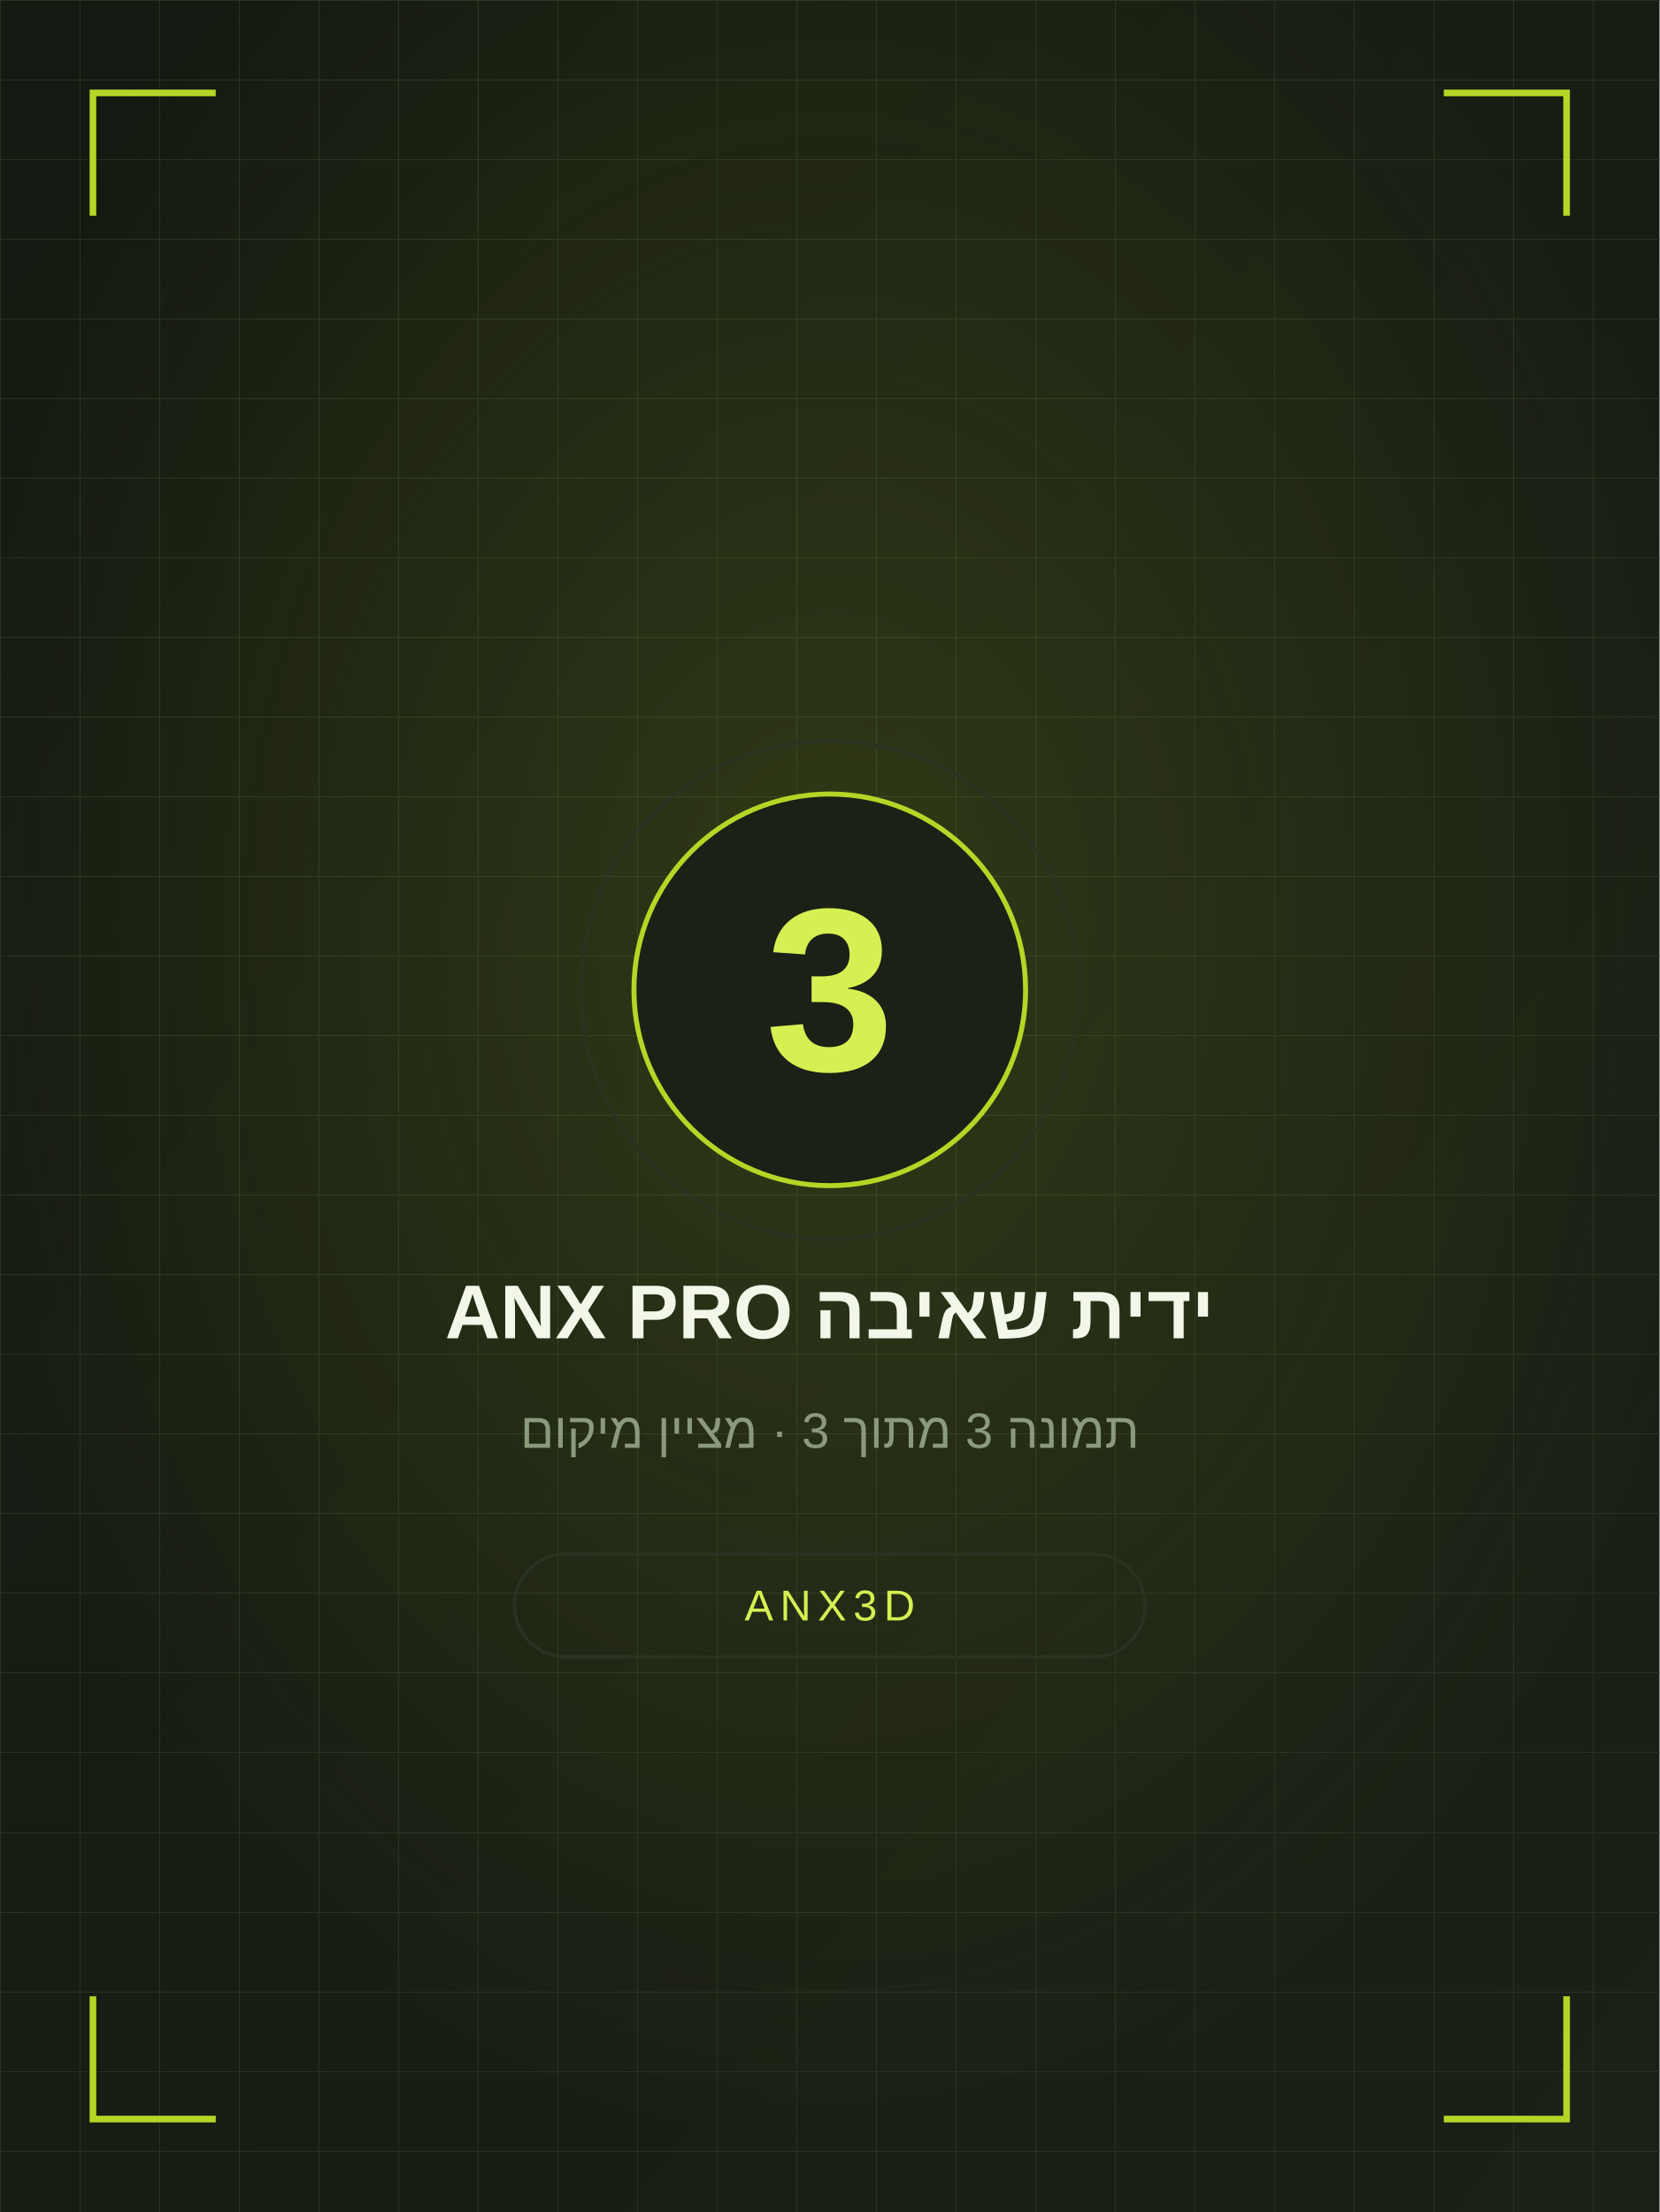
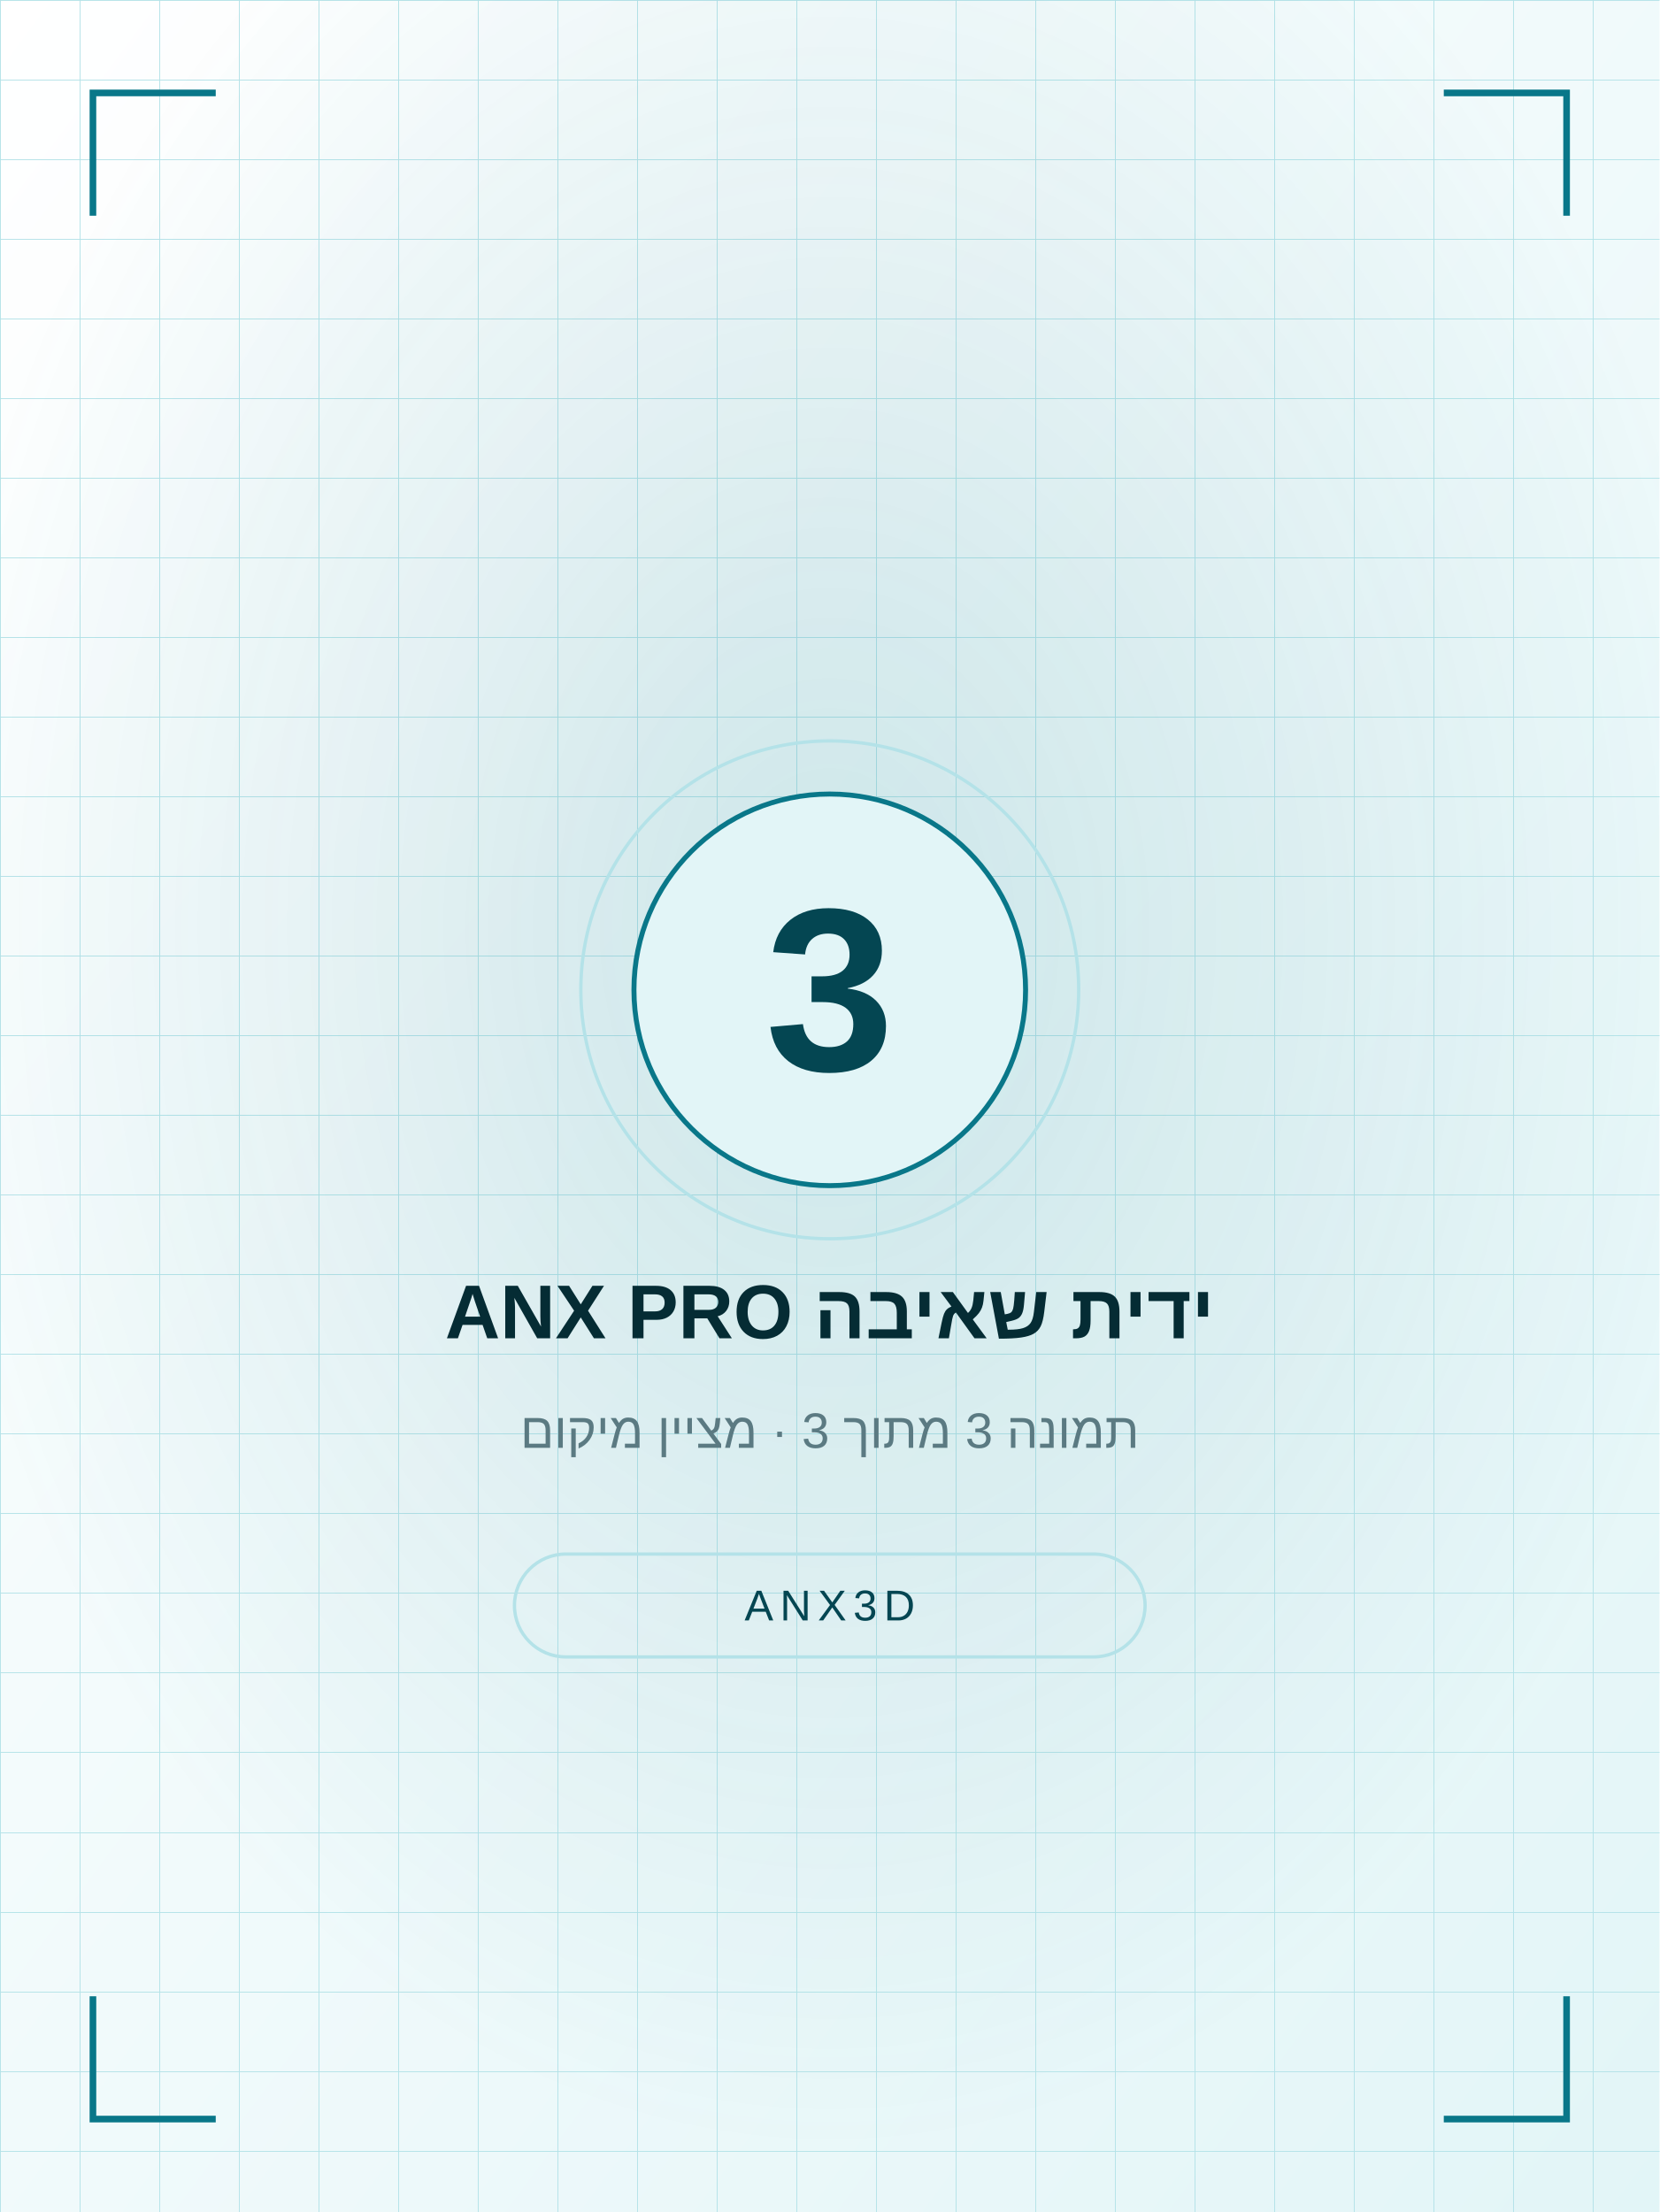
<svg xmlns="http://www.w3.org/2000/svg" width="1000" height="1333" viewBox="0 0 1000 1333" role="img" aria-label="ידית שאיבה ANX PRO — תמונה 3 מתוך 3 (מציין מיקום)">
  <defs>
    <linearGradient id="bg" x1="0" y1="0" x2="1" y2="1">
-       <stop offset="0%" stop-color="#141911" />
-       <stop offset="100%" stop-color="#1b2116" />
+       <stop offset="0%" stop-color="#ffffff" />
+       <stop offset="100%" stop-color="#e2f5f7" />
    </linearGradient>
    <pattern id="grid" width="48" height="48" patternUnits="userSpaceOnUse">
-       <path d="M48 0H0V48" fill="none" stroke="#2a3322" stroke-width="1" />
+       <path d="M48 0H0V48" fill="none" stroke="#b4e2e8" stroke-width="1" />
    </pattern>
    <radialGradient id="glow" cx="50%" cy="42%" r="55%">
-       <stop offset="0%" stop-color="#b4d626" stop-opacity="0.16" />
-       <stop offset="100%" stop-color="#b4d626" stop-opacity="0" />
+       <stop offset="0%" stop-color="#097789" stop-opacity="0.16" />
+       <stop offset="100%" stop-color="#097789" stop-opacity="0" />
    </radialGradient>
  </defs>
  <rect width="1000" height="1333" fill="url(#bg)" />
  <rect width="1000" height="1333" fill="url(#grid)" />
  <rect width="1000" height="1333" fill="url(#glow)" />
-   <path d="M56 128V56h72" fill="none" stroke="#b4d626" stroke-width="4" stroke-linecap="square" />
-   <path d="M872 56h72v72" fill="none" stroke="#b4d626" stroke-width="4" stroke-linecap="square" />
-   <path d="M944 1205v72h-72" fill="none" stroke="#b4d626" stroke-width="4" stroke-linecap="square" />
-   <path d="M128 1277H56v-72" fill="none" stroke="#b4d626" stroke-width="4" stroke-linecap="square" />
-   <circle cx="500" cy="596.5" r="150" fill="none" stroke="#2a3322" stroke-width="2" />
-   <circle cx="500" cy="596.5" r="118" fill="#1b2116" stroke="#b4d626" stroke-width="3" />
-   <text x="500" y="596.5" text-anchor="middle" dominant-baseline="central" font-family="Heebo, Arial, sans-serif" font-size="140" font-weight="700" fill="#d6ef52">3</text>
-   <text x="500" y="806.5" text-anchor="middle" direction="rtl" font-family="Heebo, Arial, sans-serif" font-size="46" font-weight="700" fill="#f2f7ea">ידית שאיבה ANX PRO</text>
-   <text x="500" y="872.5" text-anchor="middle" direction="rtl" font-family="Heebo, Arial, sans-serif" font-size="30" fill="#8b9a7c">תמונה 3 מתוך 3 · מציין מיקום</text>
-   <rect x="310" y="936.5" width="380" height="62" rx="31" fill="none" stroke="#2a3322" stroke-width="2" />
-   <text x="500" y="967.5" text-anchor="middle" dominant-baseline="central" font-family="Heebo, Arial, sans-serif" font-size="26" letter-spacing="4" fill="#d6ef52">ANX3D</text>
+   <path d="M56 128V56h72" fill="none" stroke="#097789" stroke-width="4" stroke-linecap="square" />
+   <path d="M872 56h72v72" fill="none" stroke="#097789" stroke-width="4" stroke-linecap="square" />
+   <path d="M944 1205v72h-72" fill="none" stroke="#097789" stroke-width="4" stroke-linecap="square" />
+   <path d="M128 1277H56v-72" fill="none" stroke="#097789" stroke-width="4" stroke-linecap="square" />
+   <circle cx="500" cy="596.5" r="150" fill="none" stroke="#b4e2e8" stroke-width="2" />
+   <circle cx="500" cy="596.5" r="118" fill="#e2f5f7" stroke="#097789" stroke-width="3" />
+   <text x="500" y="596.5" text-anchor="middle" dominant-baseline="central" font-family="Heebo, Arial, sans-serif" font-size="140" font-weight="700" fill="#044652">3</text>
+   <text x="500" y="806.5" text-anchor="middle" direction="rtl" font-family="Heebo, Arial, sans-serif" font-size="46" font-weight="700" fill="#052c34">ידית שאיבה ANX PRO</text>
+   <text x="500" y="872.5" text-anchor="middle" direction="rtl" font-family="Heebo, Arial, sans-serif" font-size="30" fill="#5b7a82">תמונה 3 מתוך 3 · מציין מיקום</text>
+   <rect x="310" y="936.5" width="380" height="62" rx="31" fill="none" stroke="#b4e2e8" stroke-width="2" />
+   <text x="500" y="967.5" text-anchor="middle" dominant-baseline="central" font-family="Heebo, Arial, sans-serif" font-size="26" letter-spacing="4" fill="#044652">ANX3D</text>
</svg>
